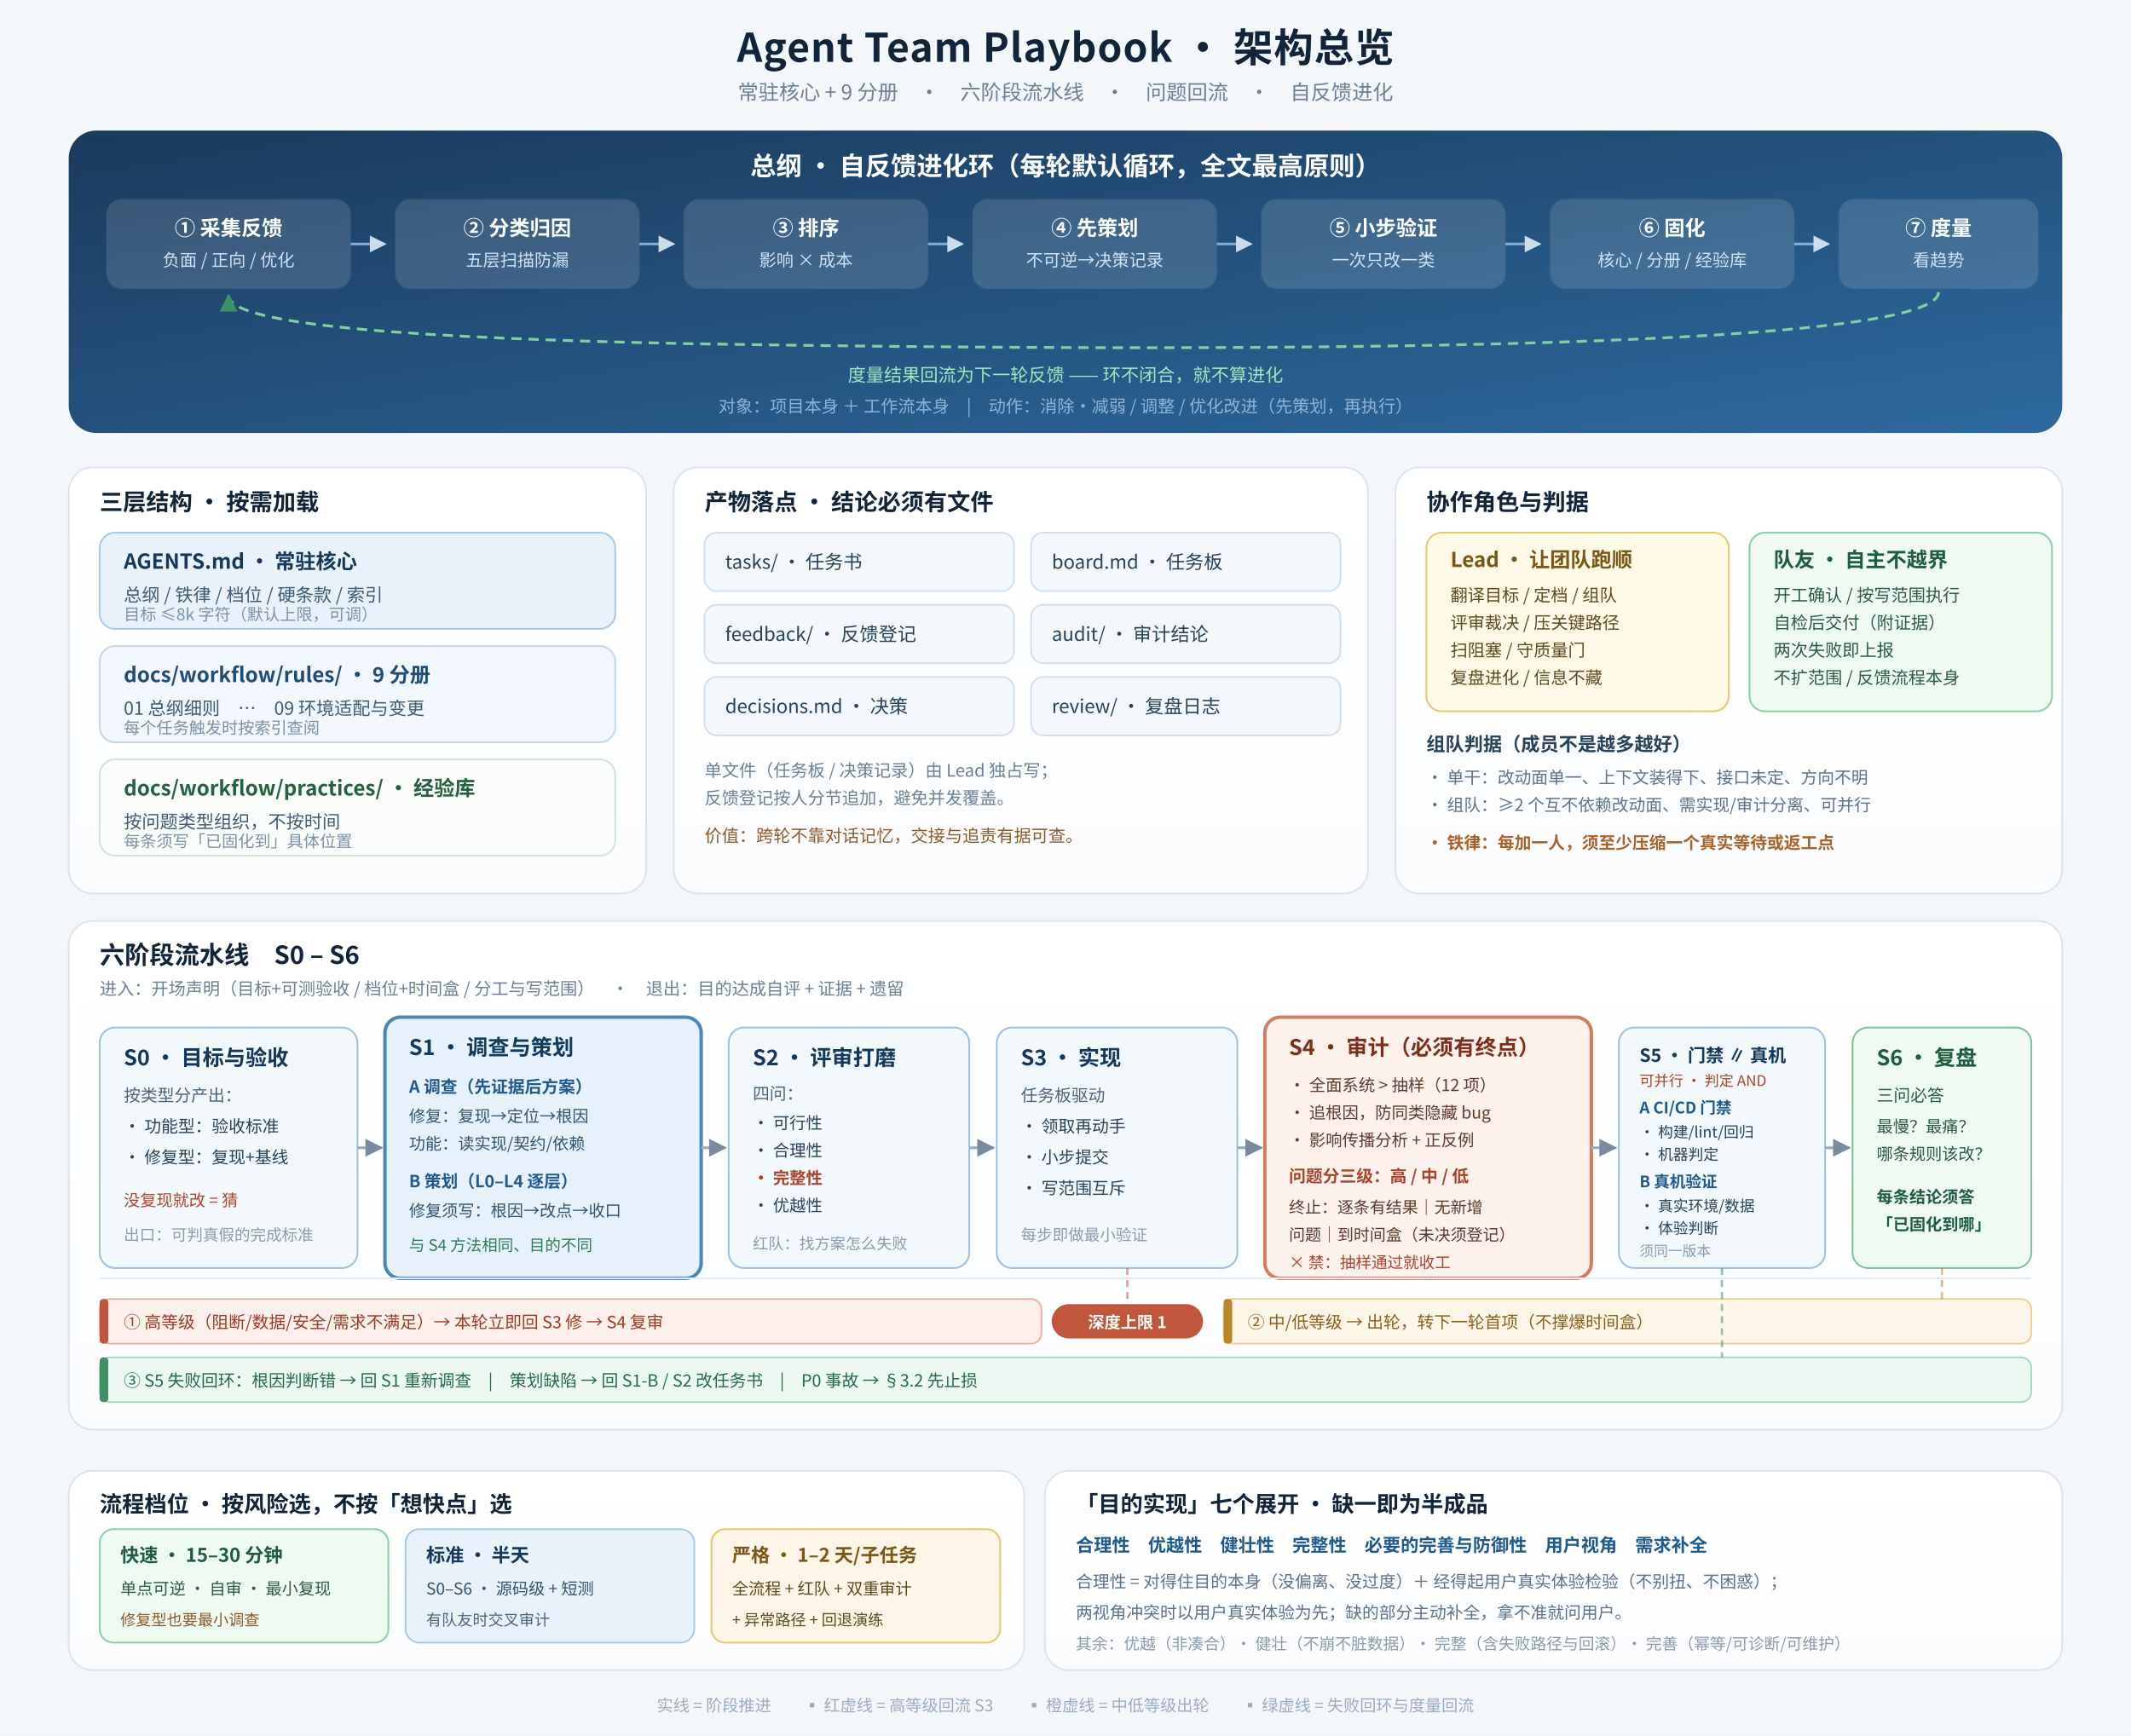
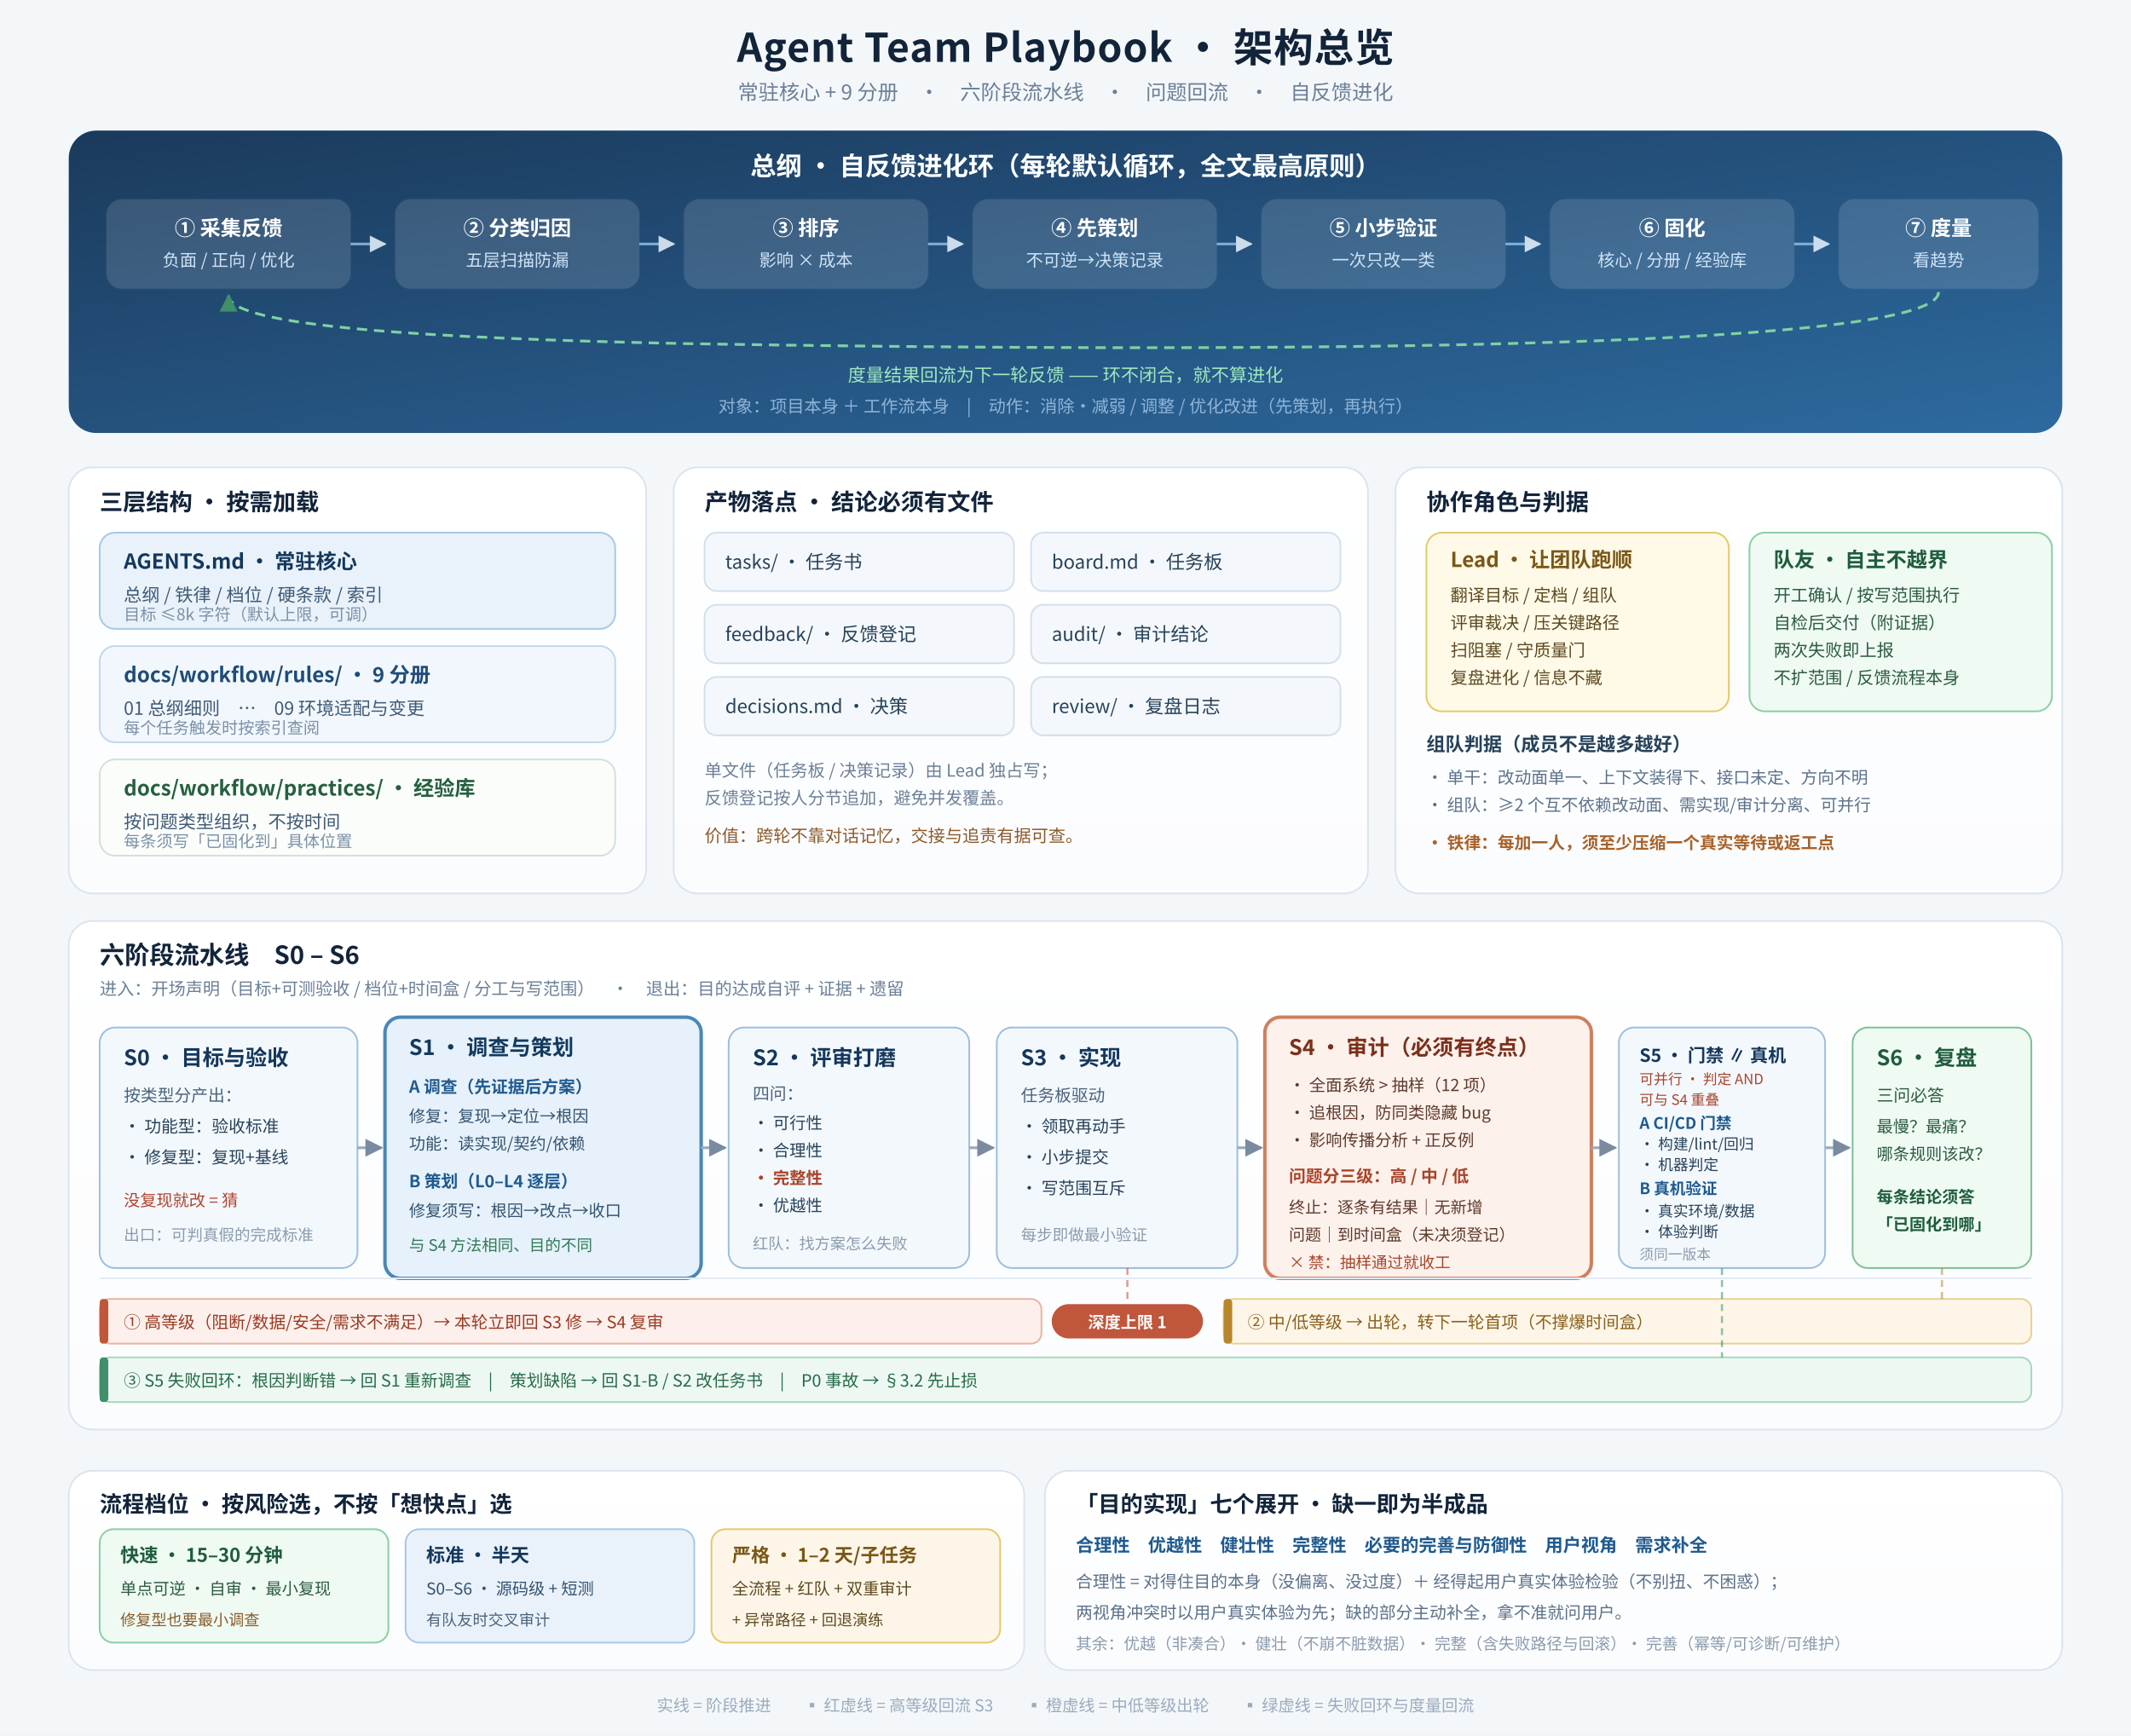
<svg xmlns="http://www.w3.org/2000/svg" viewBox="0 0 1240 1010" width="1240" height="1010" font-family="'Noto Sans CJK SC','Noto Sans SC','Source Han Sans SC','PingFang SC','Hiragino Sans GB','Microsoft YaHei',-apple-system,BlinkMacSystemFont,'Segoe UI',sans-serif">
  <defs>
    <marker id="ar" viewBox="0 0 10 10" refX="9" refY="5" markerWidth="6.5" markerHeight="6.5" orient="auto-start-reverse">
      <path d="M0 0 L10 5 L0 10 z" fill="#7a8ba0" />
    </marker>
    <marker id="arW" viewBox="0 0 10 10" refX="9" refY="5" markerWidth="6.5" markerHeight="6.5" orient="auto-start-reverse">
      <path d="M0 0 L10 5 L0 10 z" fill="#eaf4ff" />
    </marker>
    <marker id="arR" viewBox="0 0 10 10" refX="9" refY="5" markerWidth="6.5" markerHeight="6.5" orient="auto-start-reverse">
      <path d="M0 0 L10 5 L0 10 z" fill="#c0563b" />
    </marker>
    <marker id="arA" viewBox="0 0 10 10" refX="9" refY="5" markerWidth="6.5" markerHeight="6.5" orient="auto-start-reverse">
      <path d="M0 0 L10 5 L0 10 z" fill="#b8862b" />
    </marker>
    <marker id="arG" viewBox="0 0 10 10" refX="9" refY="5" markerWidth="6.5" markerHeight="6.5" orient="auto-start-reverse">
      <path d="M0 0 L10 5 L0 10 z" fill="#3f8f68" />
    </marker>
    <linearGradient id="gCore" x1="0" y1="0" x2="1" y2="1">
      <stop offset="0%" stop-color="#1b3a5c" />
      <stop offset="100%" stop-color="#2d6a9f" />
    </linearGradient>
    <linearGradient id="gCard" x1="0" y1="0" x2="0" y2="1">
      <stop offset="0%" stop-color="#ffffff" />
      <stop offset="100%" stop-color="#fbfcfe" />
    </linearGradient>
  </defs>
  <rect width="1240" height="1010" fill="#f4f7fa" />
  <text x="620" y="36" text-anchor="middle" font-size="23" font-weight="700" fill="#12243a" letter-spacing="0.5">Agent Team Playbook · 架构总览</text>
  <text x="620" y="58" text-anchor="middle" font-size="12" fill="#6b7f96">常驻核心 + 9 分册　·　六阶段流水线　·　问题回流　·　自反馈进化</text>
  <rect x="40" y="76" width="1160" height="176" rx="16" fill="url(#gCore)" />
  <text x="620" y="102" text-anchor="middle" font-size="15" font-weight="700" fill="#ffffff">总纲 · 自反馈进化环（每轮默认循环，全文最高原则）</text>
  <g>
    <rect x="62" y="116" width="142" height="52" rx="9" fill="#ffffff" opacity="0.13" stroke="#ffffff" stroke-opacity="0.25" />
    <text x="133" y="137" text-anchor="middle" font-size="12" font-weight="700" fill="#ffffff">① 采集反馈</text>
    <text x="133" y="155" text-anchor="middle" font-size="10" fill="#cfe3f7">负面 / 正向 / 优化</text>
    <rect x="230" y="116" width="142" height="52" rx="9" fill="#ffffff" opacity="0.13" stroke="#ffffff" stroke-opacity="0.25" />
    <text x="301" y="137" text-anchor="middle" font-size="12" font-weight="700" fill="#ffffff">② 分类归因</text>
    <text x="301" y="155" text-anchor="middle" font-size="10" fill="#cfe3f7">五层扫描防漏</text>
    <rect x="398" y="116" width="142" height="52" rx="9" fill="#ffffff" opacity="0.13" stroke="#ffffff" stroke-opacity="0.25" />
    <text x="469" y="137" text-anchor="middle" font-size="12" font-weight="700" fill="#ffffff">③ 排序</text>
    <text x="469" y="155" text-anchor="middle" font-size="10" fill="#cfe3f7">影响 × 成本</text>
    <rect x="566" y="116" width="142" height="52" rx="9" fill="#ffffff" opacity="0.13" stroke="#ffffff" stroke-opacity="0.25" />
    <text x="637" y="137" text-anchor="middle" font-size="12" font-weight="700" fill="#ffffff">④ 先策划</text>
    <text x="637" y="155" text-anchor="middle" font-size="10" fill="#cfe3f7">不可逆→决策记录</text>
    <rect x="734" y="116" width="142" height="52" rx="9" fill="#ffffff" opacity="0.13" stroke="#ffffff" stroke-opacity="0.25" />
    <text x="805" y="137" text-anchor="middle" font-size="12" font-weight="700" fill="#ffffff">⑤ 小步验证</text>
    <text x="805" y="155" text-anchor="middle" font-size="10" fill="#cfe3f7">一次只改一类</text>
    <rect x="902" y="116" width="142" height="52" rx="9" fill="#ffffff" opacity="0.13" stroke="#ffffff" stroke-opacity="0.25" />
    <text x="973" y="137" text-anchor="middle" font-size="12" font-weight="700" fill="#ffffff">⑥ 固化</text>
    <text x="973" y="155" text-anchor="middle" font-size="10" fill="#cfe3f7">核心 / 分册 / 经验库</text>
    <rect x="1070" y="116" width="116" height="52" rx="9" fill="#ffffff" opacity="0.13" stroke="#ffffff" stroke-opacity="0.25" />
    <text x="1128" y="137" text-anchor="middle" font-size="12" font-weight="700" fill="#ffffff">⑦ 度量</text>
    <text x="1128" y="155" text-anchor="middle" font-size="10" fill="#cfe3f7">看趋势</text>
  </g>
  <g stroke="#8fc0ea" stroke-width="1.5" marker-end="url(#arW)" opacity="0.85">
    <line x1="204" y1="142" x2="224" y2="142" />
    <line x1="372" y1="142" x2="392" y2="142" />
    <line x1="540" y1="142" x2="560" y2="142" />
    <line x1="708" y1="142" x2="728" y2="142" />
    <line x1="876" y1="142" x2="896" y2="142" />
    <line x1="1044" y1="142" x2="1064" y2="142" />
  </g>
  <path d="M 1128 170 C 1128 205, 700 205, 400 200 C 250 197, 133 190, 133 172" fill="none" stroke="#7fd1a3" stroke-width="1.6" stroke-dasharray="6 4" marker-end="url(#arG)" />
  <text x="620" y="222" text-anchor="middle" font-size="10.5" fill="#9fe8bd">度量结果回流为下一轮反馈 —— 环不闭合，就不算进化</text>
  <text x="620" y="240" text-anchor="middle" font-size="10" fill="#8fb4d8">对象：项目本身 ＋ 工作流本身　|　动作：消除·减弱 / 调整 / 优化改进（先策划，再执行）</text>
  <rect x="40" y="272" width="336" height="248" rx="14" fill="url(#gCard)" stroke="#dbe4ee" />
  <text x="58" y="297" font-size="13.5" font-weight="700" fill="#12243a">三层结构 · 按需加载</text>
  <rect x="58" y="310" width="300" height="56" rx="9" fill="#e9f2fb" stroke="#a8c8e4" />
  <text x="72" y="331" font-size="12" font-weight="700" fill="#14375c">AGENTS.md · 常驻核心</text>
  <text x="72" y="350" font-size="10.5" fill="#3f5a75">总纲 / 铁律 / 档位 / 硬条款 / 索引</text>
  <text x="72" y="361" font-size="9.5" fill="#7b90a6">目标 ≤8k 字符（默认上限，可调）</text>
  <rect x="58" y="376" width="300" height="56" rx="9" fill="#f1f7fd" stroke="#c2d8ea" />
  <text x="72" y="397" font-size="12" font-weight="700" fill="#1f4c78">docs/workflow/rules/ · 9 分册</text>
  <text x="72" y="416" font-size="10.5" fill="#3f5a75">01 总纲细则　…　09 环境适配与变更</text>
  <text x="72" y="427" font-size="9.5" fill="#7b90a6">每个任务触发时按索引查阅</text>
  <rect x="58" y="442" width="300" height="56" rx="9" fill="#fbfdfb" stroke="#cfe3d6" />
  <text x="72" y="463" font-size="12" font-weight="700" fill="#25603f">docs/workflow/practices/ · 经验库</text>
  <text x="72" y="482" font-size="10.5" fill="#3f5a75">按问题类型组织，不按时间</text>
  <text x="72" y="493" font-size="9.5" fill="#7b90a6">每条须写「已固化到」具体位置</text>
  <rect x="392" y="272" width="404" height="248" rx="14" fill="url(#gCard)" stroke="#dbe4ee" />
  <text x="410" y="297" font-size="13.5" font-weight="700" fill="#12243a">产物落点 · 结论必须有文件</text>
  <g font-size="11" fill="#274259">
    <rect x="410" y="310" width="180" height="34" rx="7" fill="#f4f8fc" stroke="#d3e0eb" />
    <text x="422" y="331">tasks/ · 任务书</text>
    <rect x="600" y="310" width="180" height="34" rx="7" fill="#f4f8fc" stroke="#d3e0eb" />
    <text x="612" y="331">board.md · 任务板</text>
    <rect x="410" y="352" width="180" height="34" rx="7" fill="#f4f8fc" stroke="#d3e0eb" />
    <text x="422" y="373">feedback/ · 反馈登记</text>
    <rect x="600" y="352" width="180" height="34" rx="7" fill="#f4f8fc" stroke="#d3e0eb" />
    <text x="612" y="373">audit/ · 审计结论</text>
    <rect x="410" y="394" width="180" height="34" rx="7" fill="#f4f8fc" stroke="#d3e0eb" />
    <text x="422" y="415">decisions.md · 决策</text>
    <rect x="600" y="394" width="180" height="34" rx="7" fill="#f4f8fc" stroke="#d3e0eb" />
    <text x="612" y="415">review/ · 复盘日志</text>
  </g>
  <text x="410" y="452" font-size="10" fill="#6b7f96">单文件（任务板 / 决策记录）由 Lead 独占写；</text>
  <text x="410" y="468" font-size="10" fill="#6b7f96">反馈登记按人分节追加，避免并发覆盖。</text>
  <text x="410" y="490" font-size="10" fill="#8a5a2b">价值：跨轮不靠对话记忆，交接与追责有据可查。</text>
  <rect x="812" y="272" width="388" height="248" rx="14" fill="url(#gCard)" stroke="#dbe4ee" />
  <text x="830" y="297" font-size="13.5" font-weight="700" fill="#12243a">协作角色与判据</text>
  <rect x="830" y="310" width="176" height="104" rx="9" fill="#fff9e8" stroke="#e3c96b" />
  <text x="844" y="330" font-size="12" font-weight="700" fill="#7a5716">Lead · 让团队跑顺</text>
  <text x="844" y="350" font-size="10" fill="#5c4a20">翻译目标 / 定档 / 组队</text>
  <text x="844" y="366" font-size="10" fill="#5c4a20">评审裁决 / 压关键路径</text>
  <text x="844" y="382" font-size="10" fill="#5c4a20">扫阻塞 / 守质量门</text>
  <text x="844" y="398" font-size="10" fill="#5c4a20">复盘进化 / 信息不藏</text>
  <rect x="1018" y="310" width="176" height="104" rx="9" fill="#eefaf2" stroke="#8cceA6" />
  <text x="1032" y="330" font-size="12" font-weight="700" fill="#1f5c3d">队友 · 自主不越界</text>
  <text x="1032" y="350" font-size="10" fill="#2c5a44">开工确认 / 按写范围执行</text>
  <text x="1032" y="366" font-size="10" fill="#2c5a44">自检后交付（附证据）</text>
  <text x="1032" y="382" font-size="10" fill="#2c5a44">两次失败即上报</text>
  <text x="1032" y="398" font-size="10" fill="#2c5a44">不扩范围 / 反馈流程本身</text>
  <text x="830" y="437" font-size="11" font-weight="700" fill="#274259">组队判据（成员不是越多越好）</text>
  <text x="830" y="456" font-size="9.8" fill="#5b7189">· 单干：改动面单一、上下文装得下、接口未定、方向不明</text>
  <text x="830" y="472" font-size="9.8" fill="#5b7189">· 组队：≥2 个互不依赖改动面、需实现/审计分离、可并行</text>
  <text x="830" y="494" font-size="9.8" font-weight="600" fill="#a8622a">· 铁律：每加一人，须至少压缩一个真实等待或返工点</text>
  <rect x="40" y="536" width="1160" height="296" rx="14" fill="url(#gCard)" stroke="#dbe4ee" />
  <text x="58" y="561" font-size="14.5" font-weight="700" fill="#12243a">六阶段流水线　S0 – S6</text>
  <text x="58" y="579" font-size="10" fill="#6b7f96">进入：开场声明（目标+可测验收 / 档位+时间盒 / 分工与写范围）　·　退出：目的达成自评 + 证据 + 遗留</text>
  <rect x="58" y="598" width="150" height="140" rx="9" fill="#f3f8fd" stroke="#9dbfdd" />
  <text x="72" y="620" font-size="12.5" font-weight="700" fill="#14375c">S0 · 目标与验收</text>
  <text x="72" y="641" font-size="9.8" fill="#4a637c">按类型分产出：</text>
  <text x="72" y="659" font-size="9.8" fill="#274259">· 功能型：验收标准</text>
  <text x="72" y="677" font-size="9.8" fill="#274259">· 修复型：复现+基线</text>
  <text x="72" y="702" font-size="9.5" fill="#b0442d">没复现就改 = 猜</text>
  <text x="72" y="722" font-size="9.2" fill="#8a9bad">出口：可判真假的完成标准</text>
  <rect x="224" y="592" width="184" height="152" rx="9" fill="#e6f1fb" stroke="#4a86b8" stroke-width="2" />
  <text x="238" y="614" font-size="12.5" font-weight="700" fill="#123a5e">S1 · 调查与策划</text>
  <text x="238" y="636" font-size="9.8" font-weight="700" fill="#1f5a8f">A 调查（先证据后方案）</text>
  <text x="238" y="653" font-size="9.5" fill="#33526e">修复：复现→定位→根因</text>
  <text x="238" y="669" font-size="9.5" fill="#33526e">功能：读实现/契约/依赖</text>
  <text x="238" y="691" font-size="9.8" font-weight="700" fill="#1f5a8f">B 策划（L0–L4 逐层）</text>
  <text x="238" y="708" font-size="9.5" fill="#33526e">修复须写：根因→改点→收口</text>
  <text x="238" y="728" font-size="9.2" fill="#2f7a55">与 S4 方法相同、目的不同</text>
  <rect x="424" y="598" width="140" height="140" rx="9" fill="#f3f8fd" stroke="#9dbfdd" />
  <text x="438" y="620" font-size="12.5" font-weight="700" fill="#14375c">S2 · 评审打磨</text>
  <text x="438" y="640" font-size="9.8" fill="#4a637c">四问：</text>
  <text x="438" y="657" font-size="9.6" fill="#274259">· 可行性</text>
  <text x="438" y="673" font-size="9.6" fill="#274259">· 合理性</text>
  <text x="438" y="689" font-size="9.6" font-weight="700" fill="#a8442a">· 完整性</text>
  <text x="438" y="705" font-size="9.6" fill="#274259">· 优越性</text>
  <text x="438" y="727" font-size="9" fill="#8a9bad">红队：找方案怎么失败</text>
  <rect x="580" y="598" width="140" height="140" rx="9" fill="#f3f8fd" stroke="#9dbfdd" />
  <text x="594" y="620" font-size="12.5" font-weight="700" fill="#14375c">S3 · 实现</text>
  <text x="594" y="641" font-size="9.8" fill="#4a637c">任务板驱动</text>
  <text x="594" y="659" font-size="9.8" fill="#274259">· 领取再动手</text>
  <text x="594" y="677" font-size="9.8" fill="#274259">· 小步提交</text>
  <text x="594" y="695" font-size="9.8" fill="#274259">· 写范围互斥</text>
  <text x="594" y="722" font-size="9.2" fill="#8a9bad">每步即做最小验证</text>
  <rect x="736" y="592" width="190" height="152" rx="9" fill="#fdf1ec" stroke="#cf7f5f" stroke-width="2" />
  <text x="750" y="614" font-size="12.5" font-weight="700" fill="#7c2f1a">S4 · 审计（必须有终点）</text>
  <text x="750" y="635" font-size="9.6" fill="#5e3a2b">· 全面系统 &gt; 抽样（12 项）</text>
  <text x="750" y="651" font-size="9.6" fill="#5e3a2b">· 追根因，防同类隐藏 bug</text>
  <text x="750" y="667" font-size="9.6" fill="#5e3a2b">· 影响传播分析 + 正反例</text>
  <text x="750" y="688" font-size="9.8" font-weight="700" fill="#a8442a">问题分三级：高 / 中 / 低</text>
  <text x="750" y="706" font-size="9.4" fill="#5e3a2b">终止：逐条有结果｜无新增</text>
  <text x="750" y="722" font-size="9.4" fill="#5e3a2b">问题｜到时间盒（未决须登记）</text>
  <text x="750" y="738" font-size="9.2" fill="#a8442a">× 禁：抽样通过就收工</text>
  <rect x="942" y="598" width="120" height="140" rx="9" fill="#f3f8fd" stroke="#9dbfdd" />
  <text x="954" y="618" font-size="10.5" font-weight="700" fill="#14375c">S5 · 门禁 ∥ 真机</text>
-   <text x="954" y="632" font-size="8.5" fill="#a8442a">可并行 · 判定 AND</text>
-   <text x="954" y="648" font-size="9.2" font-weight="700" fill="#1f5a8f">A CI/CD 门禁</text>
-   <text x="954" y="662" font-size="8.8" fill="#274259">· 构建/lint/回归</text>
-   <text x="954" y="675" font-size="8.8" fill="#274259">· 机器判定</text>
-   <text x="954" y="691" font-size="9.2" font-weight="700" fill="#1f5a8f">B 真机验证</text>
-   <text x="954" y="705" font-size="8.8" fill="#274259">· 真实环境/数据</text>
-   <text x="954" y="718" font-size="8.8" fill="#274259">· 体验判断</text>
-   <text x="954" y="731" font-size="8.3" fill="#8a9bad">须同一版本</text>
+   <text x="954" y="631" font-size="8.3" fill="#a8442a">可并行 · 判定 AND</text>
+   <text x="954" y="643" font-size="8.3" fill="#a8442a">可与 S4 重叠</text>
+   <text x="954" y="657" font-size="9.2" font-weight="700" fill="#1f5a8f">A CI/CD 门禁</text>
+   <text x="954" y="669" font-size="8.8" fill="#274259">· 构建/lint/回归</text>
+   <text x="954" y="681" font-size="8.8" fill="#274259">· 机器判定</text>
+   <text x="954" y="695" font-size="9.2" font-weight="700" fill="#1f5a8f">B 真机验证</text>
+   <text x="954" y="708" font-size="8.8" fill="#274259">· 真实环境/数据</text>
+   <text x="954" y="720" font-size="8.8" fill="#274259">· 体验判断</text>
+   <text x="954" y="733" font-size="8.3" fill="#8a9bad">须同一版本</text>
  <rect x="1078" y="598" width="104" height="140" rx="9" fill="#eefaf2" stroke="#7fbf98" />
  <text x="1092" y="620" font-size="12.5" font-weight="700" fill="#1f5c3d">S6 · 复盘</text>
  <text x="1092" y="641" font-size="9.8" fill="#2c5a44">三问必答</text>
  <text x="1092" y="659" font-size="9.5" fill="#2c5a44">最慢？最痛？</text>
  <text x="1092" y="675" font-size="9.5" fill="#2c5a44">哪条规则该改？</text>
  <text x="1092" y="700" font-size="9.5" font-weight="700" fill="#1f5c3d">每条结论须答</text>
  <text x="1092" y="716" font-size="9.5" font-weight="700" fill="#1f5c3d">「已固化到哪」</text>
  <g stroke="#9aabbd" stroke-width="1.6" marker-end="url(#ar)">
    <line x1="208" y1="668" x2="222" y2="668" />
    <line x1="408" y1="668" x2="422" y2="668" />
    <line x1="564" y1="668" x2="578" y2="668" />
    <line x1="720" y1="668" x2="734" y2="668" />
    <line x1="926" y1="668" x2="940" y2="668" />
    <line x1="1062" y1="668" x2="1076" y2="668" />
  </g>
  <line x1="58" y1="744" x2="1182" y2="744" stroke="#e4eaf2" stroke-width="1" />
  <rect x="58" y="756" width="548" height="26" rx="6" fill="#fdf0ec" stroke="#e8b4a2" />
  <rect x="58" y="756" width="5" height="26" rx="2" fill="#c0563b" />
  <text x="72" y="773" font-size="9.8" fill="#9a3a22">① 高等级（阻断/数据/安全/需求不满足）→ 本轮立即回 S3 修 → S4 复审</text>
  <rect x="612" y="759" width="88" height="20" rx="10" fill="#c0563b" />
  <text x="656" y="773" font-size="9.5" fill="#ffffff" text-anchor="middle" font-weight="700">深度上限 1</text>
  <rect x="712" y="756" width="470" height="26" rx="6" fill="#fdf6e8" stroke="#e8cf95" />
  <rect x="712" y="756" width="5" height="26" rx="2" fill="#b8862b" />
  <text x="726" y="773" font-size="9.8" fill="#8a5f1c">② 中/低等级 → 出轮，转下一轮首项（不撑爆时间盒）</text>
  <rect x="58" y="790" width="1124" height="26" rx="6" fill="#edf8f2" stroke="#a8d8bd" />
  <rect x="58" y="790" width="5" height="26" rx="2" fill="#3f8f68" />
  <text x="72" y="807" font-size="9.8" fill="#256b48">③ S5 失败回环：根因判断错 → 回 S1 重新调查　|　策划缺陷 → 回 S1-B / S2 改任务书　|　P0 事故 → §3.2 先止损</text>
  <g stroke-width="1.3" stroke-dasharray="4 3" fill="none" opacity="0.55">
    <path d="M 656 738 L 656 756" stroke="#c0563b" />
    <path d="M 1130 738 L 1130 756" stroke="#b8862b" />
    <path d="M 1002 738 L 1002 790" stroke="#3f8f68" />
  </g>
  <rect x="40" y="856" width="556" height="116" rx="14" fill="url(#gCard)" stroke="#dbe4ee" />
  <text x="58" y="880" font-size="13" font-weight="700" fill="#12243a">流程档位 · 按风险选，不按「想快点」选</text>
  <rect x="58" y="890" width="168" height="66" rx="8" fill="#eefaf2" stroke="#8ccea6" />
  <text x="70" y="909" font-size="11" font-weight="700" fill="#1f5c3d">快速 · 15–30 分钟</text>
  <text x="70" y="928" font-size="9.5" fill="#2c5a44">单点可逆 · 自审 · 最小复现</text>
  <text x="70" y="946" font-size="9" fill="#8a5a2b">修复型也要最小调查</text>
  <rect x="236" y="890" width="168" height="66" rx="8" fill="#e9f2fb" stroke="#a8c8e4" />
  <text x="248" y="909" font-size="11" font-weight="700" fill="#14375c">标准 · 半天</text>
  <text x="248" y="928" font-size="9.5" fill="#33526e">S0–S6 · 源码级 + 短测</text>
  <text x="248" y="946" font-size="9" fill="#4a637c">有队友时交叉审计</text>
  <rect x="414" y="890" width="168" height="66" rx="8" fill="#fdf6e8" stroke="#e3c96b" />
  <text x="426" y="909" font-size="11" font-weight="700" fill="#7a5716">严格 · 1–2 天/子任务</text>
  <text x="426" y="928" font-size="9.5" fill="#5c4a20">全流程 + 红队 + 双重审计</text>
  <text x="426" y="946" font-size="9" fill="#5c4a20">+ 异常路径 + 回退演练</text>
  <rect x="608" y="856" width="592" height="116" rx="14" fill="url(#gCard)" stroke="#dbe4ee" />
  <text x="626" y="880" font-size="13" font-weight="700" fill="#12243a">「目的实现」七个展开 · 缺一即为半成品</text>
  <text x="626" y="903" font-size="10.5" font-weight="600" fill="#1f5a8f">合理性　优越性　健壮性　完整性　必要的完善与防御性　用户视角　需求补全</text>
  <text x="626" y="924" font-size="9.8" fill="#5b7189">合理性 = 对得住目的本身（没偏离、没过度）＋ 经得起用户真实体验检验（不别扭、不困惑）；</text>
  <text x="626" y="942" font-size="9.8" fill="#5b7189">两视角冲突时以用户真实体验为先；缺的部分主动补全，拿不准就问用户。</text>
  <text x="626" y="960" font-size="9.3" fill="#8a9bad">其余：优越（非凑合）· 健壮（不崩不脏数据）· 完整（含失败路径与回滚）· 完善（幂等/可诊断/可维护）</text>
  <text x="620" y="996" text-anchor="middle" font-size="9.5" fill="#9aabbd">实线 = 阶段推进　　▪ 红虚线 = 高等级回流 S3　　▪ 橙虚线 = 中低等级出轮　　▪ 绿虚线 = 失败回环与度量回流</text>
</svg>
